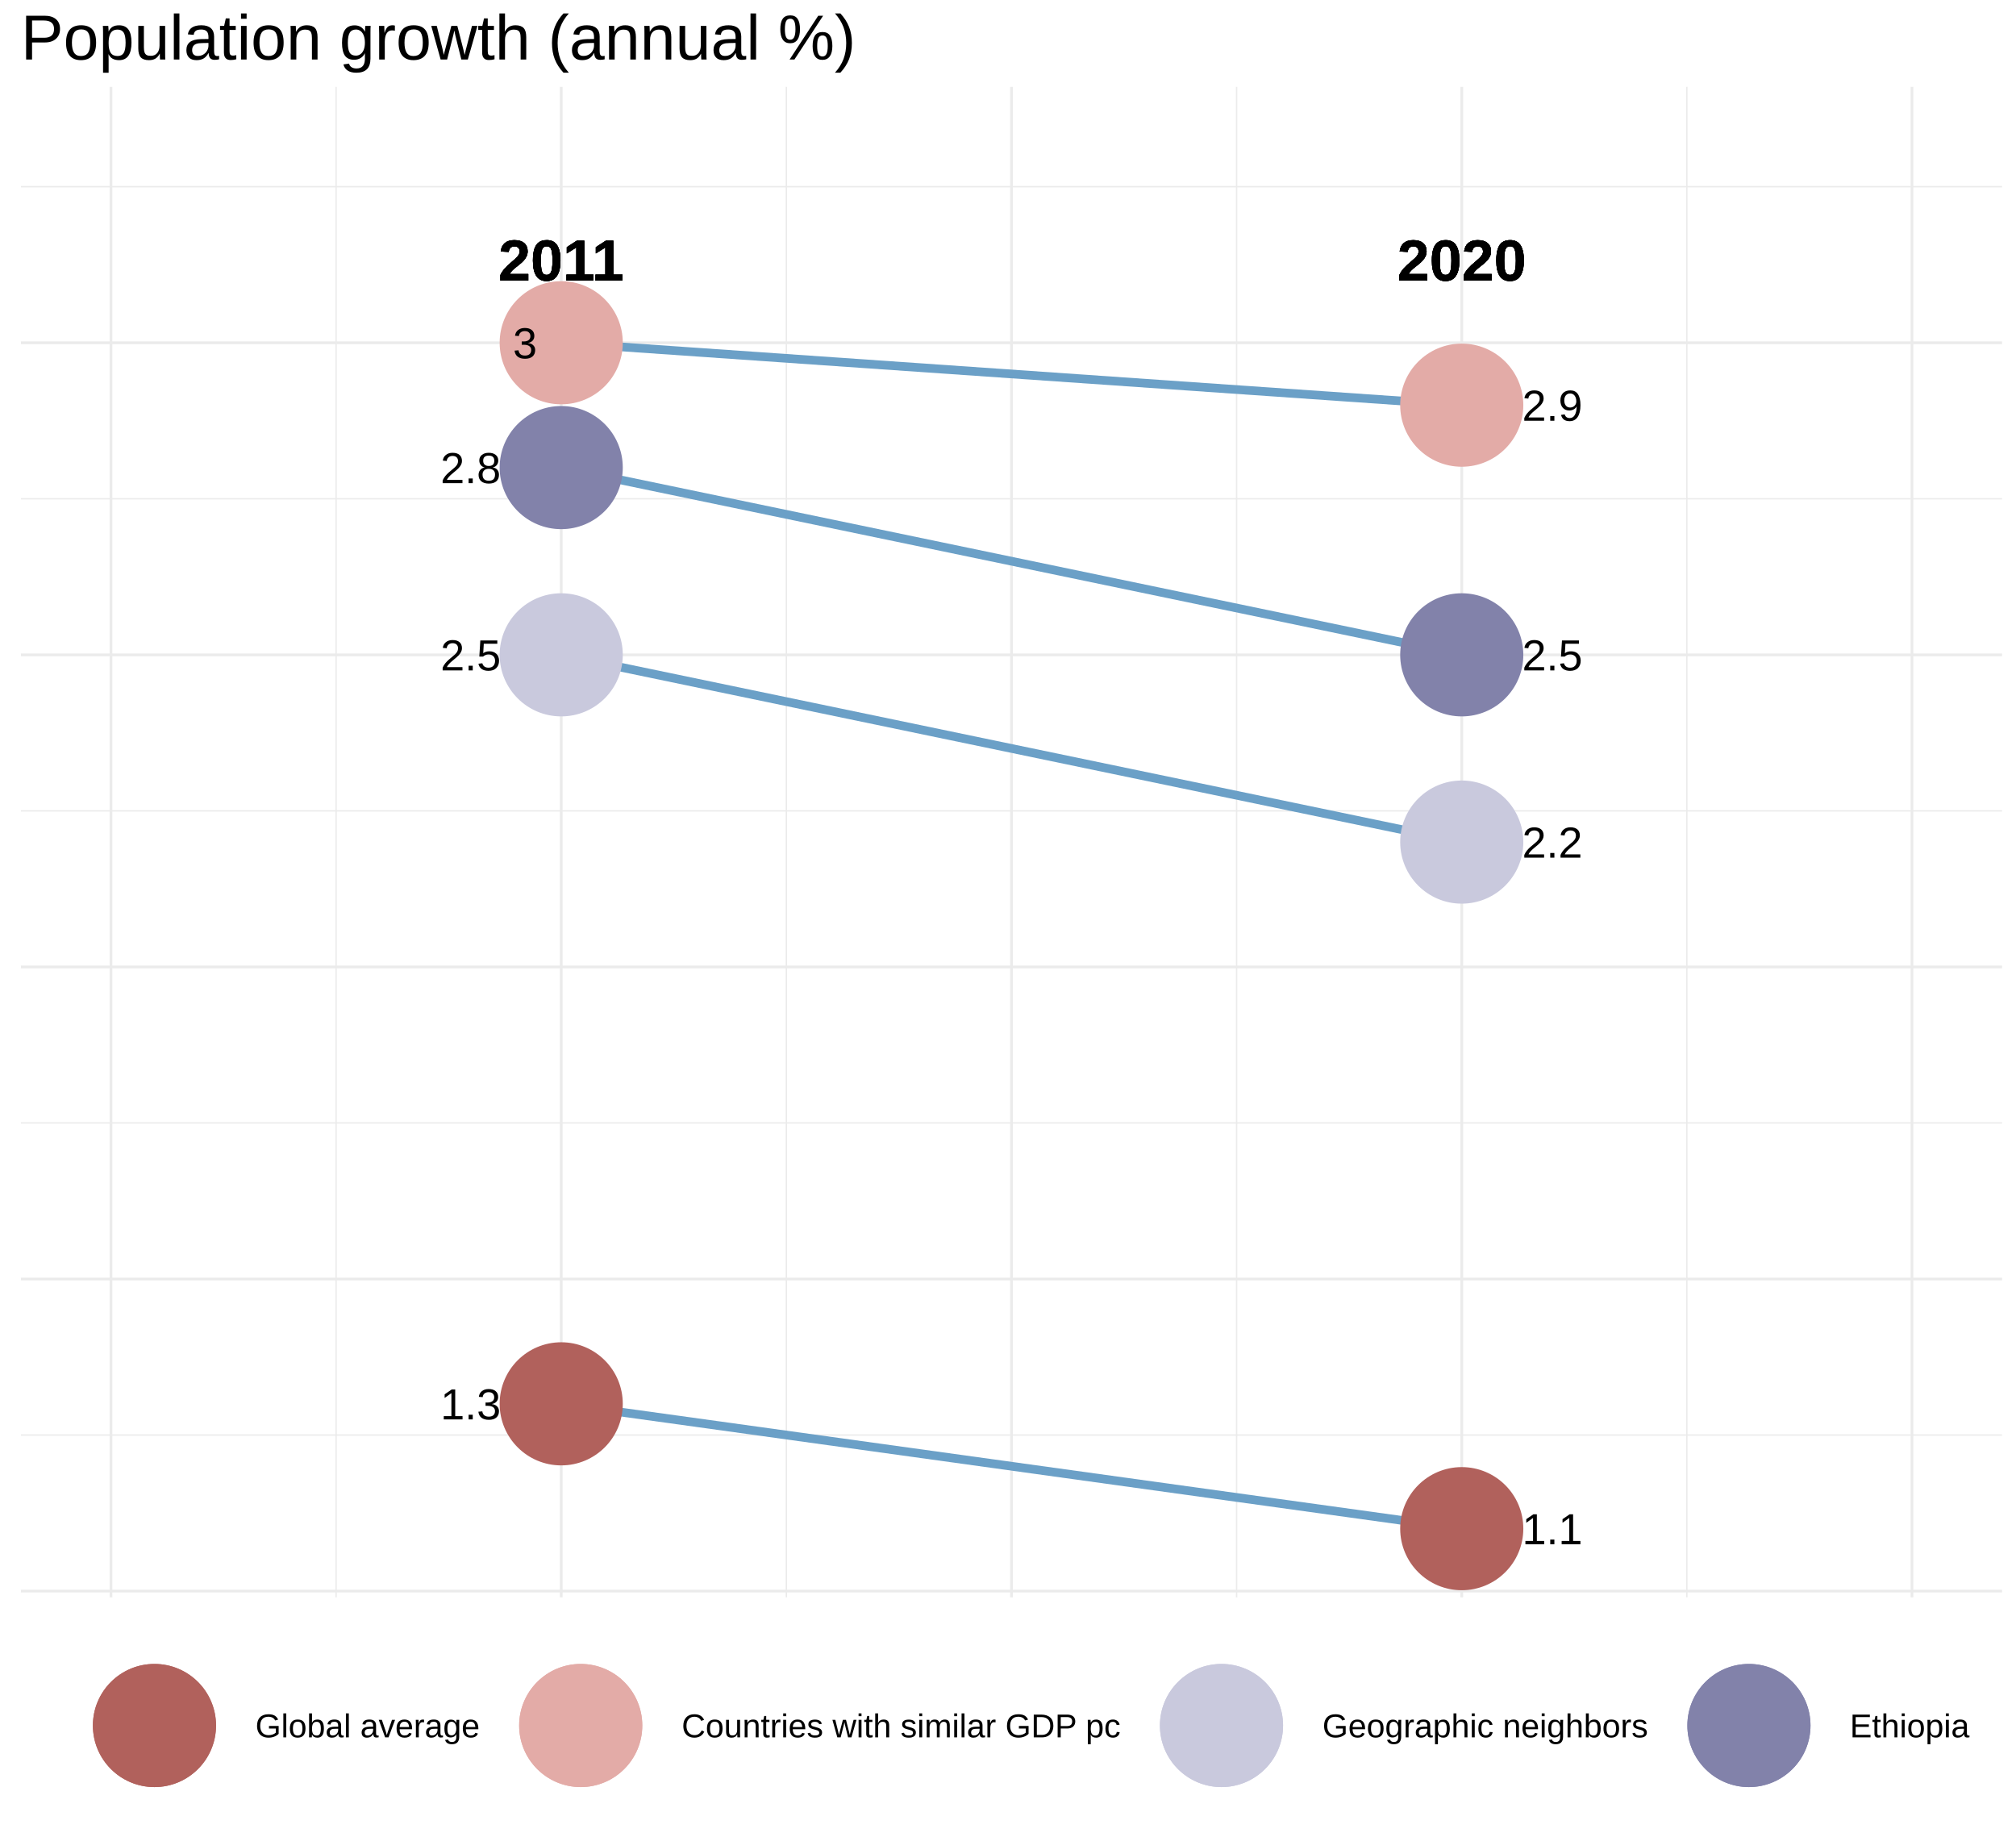
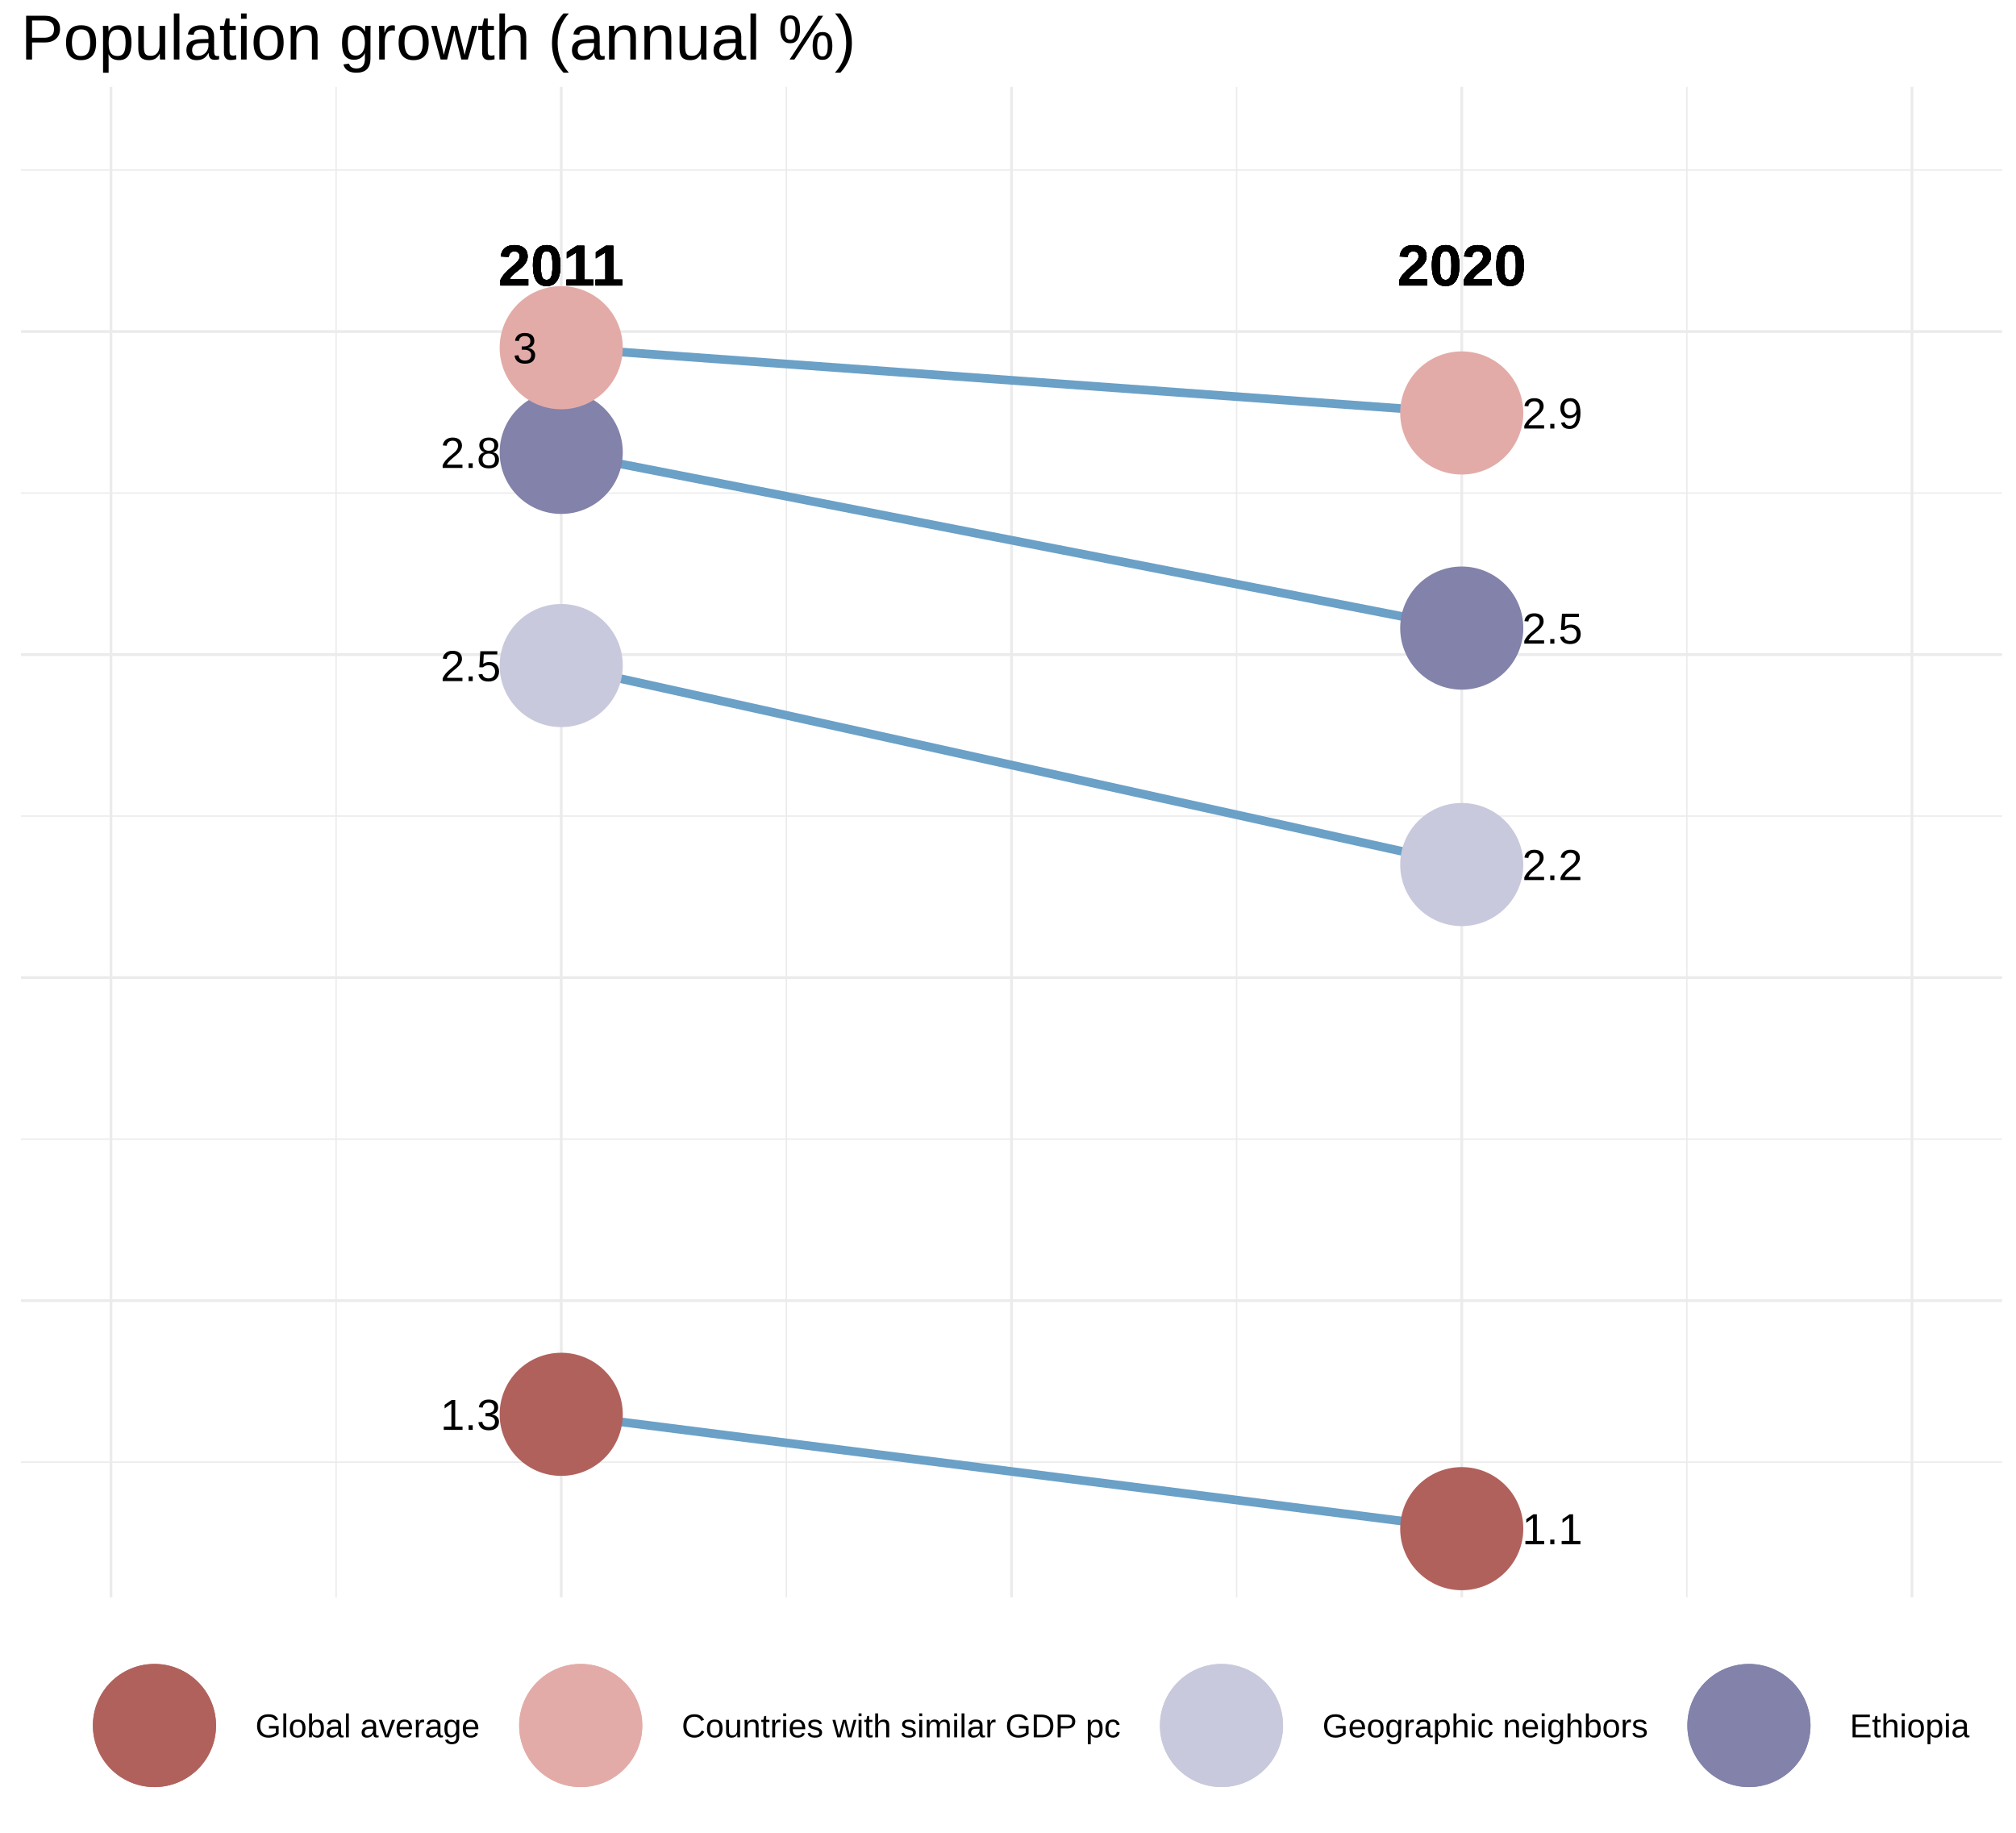
<svg xmlns="http://www.w3.org/2000/svg" class="svglite" width="792.00pt" height="720.00pt" viewBox="0 0 792.00 720.00">
  <defs>
    <style type="text/css">
    .svglite line, .svglite polyline, .svglite polygon, .svglite path, .svglite rect, .svglite circle {
      fill: none;
      stroke: #000000;
      stroke-linecap: round;
      stroke-linejoin: round;
      stroke-miterlimit: 10.00;
    }
    .svglite text {
      white-space: pre;
    }
  </style>
  </defs>
  <rect width="100%" height="100%" style="stroke: none; fill: none;" />
  <defs>
    <clipPath id="cpMC4wMHw3OTIuMDB8MC4wMHw3MjAuMDA=">
      <rect x="0.00" y="0.00" width="792.00" height="720.00" />
    </clipPath>
  </defs>
  <g clip-path="url(#cpMC4wMHw3OTIuMDB8MC4wMHw3MjAuMDA=)">
</g>
  <defs>
    <clipPath id="cpOC4yMnw3ODYuNTJ8MzQuMTJ8NjI3LjUw">
      <rect x="8.22" y="34.12" width="778.30" height="593.38" />
    </clipPath>
  </defs>
  <g clip-path="url(#cpOC4yMnw3ODYuNTJ8MzQuMTJ8NjI3LjUw)">
-     <polyline points="8.22,563.75 786.52,563.75 " style="stroke-width: 0.53; stroke: #EBEBEB; stroke-linecap: butt;" />
-     <polyline points="8.22,441.15 786.52,441.15 " style="stroke-width: 0.53; stroke: #EBEBEB; stroke-linecap: butt;" />
-     <polyline points="8.22,318.55 786.52,318.55 " style="stroke-width: 0.53; stroke: #EBEBEB; stroke-linecap: butt;" />
-     <polyline points="8.22,195.95 786.52,195.95 " style="stroke-width: 0.53; stroke: #EBEBEB; stroke-linecap: butt;" />
-     <polyline points="8.22,73.35 786.52,73.35 " style="stroke-width: 0.53; stroke: #EBEBEB; stroke-linecap: butt;" />
+     <polyline points="8.22,574.39 786.52,574.39 " style="stroke-width: 0.53; stroke: #EBEBEB; stroke-linecap: butt;" />
+     <polyline points="8.22,447.49 786.52,447.49 " style="stroke-width: 0.53; stroke: #EBEBEB; stroke-linecap: butt;" />
+     <polyline points="8.22,320.60 786.52,320.60 " style="stroke-width: 0.53; stroke: #EBEBEB; stroke-linecap: butt;" />
+     <polyline points="8.22,193.70 786.52,193.70 " style="stroke-width: 0.53; stroke: #EBEBEB; stroke-linecap: butt;" />
+     <polyline points="8.22,66.80 786.52,66.80 " style="stroke-width: 0.53; stroke: #EBEBEB; stroke-linecap: butt;" />
    <polyline points="132.04,627.50 132.04,34.12 " style="stroke-width: 0.53; stroke: #EBEBEB; stroke-linecap: butt;" />
    <polyline points="308.93,627.50 308.93,34.12 " style="stroke-width: 0.53; stroke: #EBEBEB; stroke-linecap: butt;" />
    <polyline points="485.81,627.50 485.81,34.12 " style="stroke-width: 0.53; stroke: #EBEBEB; stroke-linecap: butt;" />
    <polyline points="662.70,627.50 662.70,34.12 " style="stroke-width: 0.53; stroke: #EBEBEB; stroke-linecap: butt;" />
-     <polyline points="8.22,625.05 786.52,625.05 " style="stroke-width: 1.07; stroke: #EBEBEB; stroke-linecap: butt;" />
-     <polyline points="8.22,502.45 786.52,502.45 " style="stroke-width: 1.07; stroke: #EBEBEB; stroke-linecap: butt;" />
-     <polyline points="8.22,379.85 786.52,379.85 " style="stroke-width: 1.07; stroke: #EBEBEB; stroke-linecap: butt;" />
-     <polyline points="8.22,257.25 786.52,257.25 " style="stroke-width: 1.07; stroke: #EBEBEB; stroke-linecap: butt;" />
-     <polyline points="8.22,134.65 786.52,134.65 " style="stroke-width: 1.07; stroke: #EBEBEB; stroke-linecap: butt;" />
+     <polyline points="8.22,510.94 786.52,510.94 " style="stroke-width: 1.07; stroke: #EBEBEB; stroke-linecap: butt;" />
+     <polyline points="8.22,384.04 786.52,384.04 " style="stroke-width: 1.07; stroke: #EBEBEB; stroke-linecap: butt;" />
+     <polyline points="8.22,257.15 786.52,257.15 " style="stroke-width: 1.07; stroke: #EBEBEB; stroke-linecap: butt;" />
+     <polyline points="8.22,130.25 786.52,130.25 " style="stroke-width: 1.07; stroke: #EBEBEB; stroke-linecap: butt;" />
    <polyline points="43.60,627.50 43.60,34.12 " style="stroke-width: 1.07; stroke: #EBEBEB; stroke-linecap: butt;" />
    <polyline points="220.48,627.50 220.48,34.12 " style="stroke-width: 1.07; stroke: #EBEBEB; stroke-linecap: butt;" />
    <polyline points="397.37,627.50 397.37,34.12 " style="stroke-width: 1.07; stroke: #EBEBEB; stroke-linecap: butt;" />
    <polyline points="574.26,627.50 574.26,34.12 " style="stroke-width: 1.07; stroke: #EBEBEB; stroke-linecap: butt;" />
    <polyline points="751.14,627.50 751.14,34.12 " style="stroke-width: 1.07; stroke: #EBEBEB; stroke-linecap: butt;" />
-     <line x1="220.48" y1="183.69" x2="574.26" y2="257.25" style="stroke-width: 3.41; stroke: #6BA0C7; stroke-linecap: butt;" />
-     <line x1="220.48" y1="134.65" x2="574.26" y2="159.17" style="stroke-width: 3.41; stroke: #6BA0C7; stroke-linecap: butt;" />
-     <line x1="220.48" y1="257.25" x2="574.26" y2="330.81" style="stroke-width: 3.41; stroke: #6BA0C7; stroke-linecap: butt;" />
-     <line x1="220.48" y1="551.49" x2="574.26" y2="600.53" style="stroke-width: 3.41; stroke: #6BA0C7; stroke-linecap: butt;" />
-     <circle cx="220.48" cy="183.69" r="23.83" style="stroke-width: 0.71; stroke: #8282AA; fill: #8282AA;" />
-     <circle cx="220.48" cy="134.65" r="23.83" style="stroke-width: 0.71; stroke: #E3ABA7; fill: #E3ABA7;" />
-     <circle cx="220.48" cy="257.25" r="23.83" style="stroke-width: 0.71; stroke: #C9C9DD; fill: #C9C9DD;" />
-     <circle cx="220.48" cy="551.49" r="23.83" style="stroke-width: 0.71; stroke: #B1615C; fill: #B1615C;" />
-     <circle cx="574.26" cy="257.25" r="23.83" style="stroke-width: 0.71; stroke: #8282AA; fill: #8282AA;" />
-     <circle cx="574.26" cy="159.17" r="23.83" style="stroke-width: 0.71; stroke: #E3ABA7; fill: #E3ABA7;" />
-     <circle cx="574.26" cy="330.81" r="23.83" style="stroke-width: 0.71; stroke: #C9C9DD; fill: #C9C9DD;" />
+     <line x1="220.48" y1="177.71" x2="574.26" y2="246.74" style="stroke-width: 3.41; stroke: #6BA0C7; stroke-linecap: butt;" />
+     <line x1="220.48" y1="136.60" x2="574.26" y2="162.23" style="stroke-width: 3.41; stroke: #6BA0C7; stroke-linecap: butt;" />
+     <line x1="220.48" y1="261.46" x2="574.26" y2="339.63" style="stroke-width: 3.41; stroke: #6BA0C7; stroke-linecap: butt;" />
+     <line x1="220.48" y1="555.61" x2="574.26" y2="600.53" style="stroke-width: 3.41; stroke: #6BA0C7; stroke-linecap: butt;" />
+     <circle cx="220.48" cy="177.71" r="23.83" style="stroke-width: 0.71; stroke: #8282AA; fill: #8282AA;" />
+     <circle cx="220.48" cy="136.60" r="23.83" style="stroke-width: 0.71; stroke: #E3ABA7; fill: #E3ABA7;" />
+     <circle cx="220.48" cy="261.46" r="23.83" style="stroke-width: 0.71; stroke: #C9C9DD; fill: #C9C9DD;" />
+     <circle cx="220.48" cy="555.61" r="23.83" style="stroke-width: 0.71; stroke: #B1615C; fill: #B1615C;" />
+     <circle cx="574.26" cy="246.74" r="23.83" style="stroke-width: 0.71; stroke: #8282AA; fill: #8282AA;" />
+     <circle cx="574.26" cy="162.23" r="23.83" style="stroke-width: 0.71; stroke: #E3ABA7; fill: #E3ABA7;" />
+     <circle cx="574.26" cy="339.63" r="23.83" style="stroke-width: 0.71; stroke: #C9C9DD; fill: #C9C9DD;" />
    <circle cx="574.26" cy="600.53" r="23.83" style="stroke-width: 0.71; stroke: #B1615C; fill: #B1615C;" />
-     <text x="196.77" y="189.80" text-anchor="end" style="font-size: 17.07px; font-family: &quot;Arial&quot;;" textLength="23.72px" lengthAdjust="spacingAndGlyphs">2.8</text>
-     <text x="210.99" y="140.76" text-anchor="end" style="font-size: 17.07px; font-family: &quot;Arial&quot;;" textLength="9.49px" lengthAdjust="spacingAndGlyphs">3</text>
-     <text x="196.77" y="263.36" text-anchor="end" style="font-size: 17.07px; font-family: &quot;Arial&quot;;" textLength="23.72px" lengthAdjust="spacingAndGlyphs">2.5</text>
-     <text x="196.77" y="557.60" text-anchor="end" style="font-size: 17.07px; font-family: &quot;Arial&quot;;" textLength="23.72px" lengthAdjust="spacingAndGlyphs">1.3</text>
-     <text x="597.97" y="263.36" style="font-size: 17.07px; font-family: &quot;Arial&quot;;" textLength="23.72px" lengthAdjust="spacingAndGlyphs">2.5</text>
-     <text x="597.97" y="165.28" style="font-size: 17.07px; font-family: &quot;Arial&quot;;" textLength="23.72px" lengthAdjust="spacingAndGlyphs">2.9</text>
-     <text x="597.97" y="336.92" style="font-size: 17.07px; font-family: &quot;Arial&quot;;" textLength="23.72px" lengthAdjust="spacingAndGlyphs">2.2</text>
+     <text x="196.77" y="183.82" text-anchor="end" style="font-size: 17.07px; font-family: &quot;Arial&quot;;" textLength="23.72px" lengthAdjust="spacingAndGlyphs">2.8</text>
+     <text x="210.99" y="142.71" text-anchor="end" style="font-size: 17.07px; font-family: &quot;Arial&quot;;" textLength="9.49px" lengthAdjust="spacingAndGlyphs">3</text>
+     <text x="196.77" y="267.57" text-anchor="end" style="font-size: 17.07px; font-family: &quot;Arial&quot;;" textLength="23.72px" lengthAdjust="spacingAndGlyphs">2.5</text>
+     <text x="196.77" y="561.72" text-anchor="end" style="font-size: 17.07px; font-family: &quot;Arial&quot;;" textLength="23.72px" lengthAdjust="spacingAndGlyphs">1.3</text>
+     <text x="597.97" y="252.85" style="font-size: 17.07px; font-family: &quot;Arial&quot;;" textLength="23.72px" lengthAdjust="spacingAndGlyphs">2.5</text>
+     <text x="597.97" y="168.34" style="font-size: 17.07px; font-family: &quot;Arial&quot;;" textLength="23.72px" lengthAdjust="spacingAndGlyphs">2.9</text>
+     <text x="597.97" y="345.74" style="font-size: 17.07px; font-family: &quot;Arial&quot;;" textLength="23.72px" lengthAdjust="spacingAndGlyphs">2.2</text>
    <text x="597.97" y="606.64" style="font-size: 17.07px; font-family: &quot;Arial&quot;;" textLength="23.72px" lengthAdjust="spacingAndGlyphs">1.1</text>
-     <text x="220.48" y="110.22" text-anchor="middle" style="font-size: 22.76px; font-weight: bold; font-family: &quot;Arial&quot;;" textLength="49.35px" lengthAdjust="spacingAndGlyphs">2011</text>
-     <text x="220.48" y="110.22" text-anchor="middle" style="font-size: 22.76px; font-weight: bold; font-family: &quot;Arial&quot;;" textLength="49.35px" lengthAdjust="spacingAndGlyphs">2011</text>
-     <text x="220.48" y="110.22" text-anchor="middle" style="font-size: 22.76px; font-weight: bold; font-family: &quot;Arial&quot;;" textLength="49.35px" lengthAdjust="spacingAndGlyphs">2011</text>
-     <text x="220.48" y="110.22" text-anchor="middle" style="font-size: 22.76px; font-weight: bold; font-family: &quot;Arial&quot;;" textLength="49.35px" lengthAdjust="spacingAndGlyphs">2011</text>
-     <text x="574.26" y="110.22" text-anchor="middle" style="font-size: 22.76px; font-weight: bold; font-family: &quot;Arial&quot;;" textLength="50.60px" lengthAdjust="spacingAndGlyphs">2020</text>
-     <text x="574.26" y="110.22" text-anchor="middle" style="font-size: 22.76px; font-weight: bold; font-family: &quot;Arial&quot;;" textLength="50.60px" lengthAdjust="spacingAndGlyphs">2020</text>
-     <text x="574.26" y="110.22" text-anchor="middle" style="font-size: 22.76px; font-weight: bold; font-family: &quot;Arial&quot;;" textLength="50.60px" lengthAdjust="spacingAndGlyphs">2020</text>
-     <text x="574.26" y="110.22" text-anchor="middle" style="font-size: 22.76px; font-weight: bold; font-family: &quot;Arial&quot;;" textLength="50.60px" lengthAdjust="spacingAndGlyphs">2020</text>
+     <text x="220.48" y="112.17" text-anchor="middle" style="font-size: 22.76px; font-weight: bold; font-family: &quot;Arial&quot;;" textLength="49.35px" lengthAdjust="spacingAndGlyphs">2011</text>
+     <text x="220.48" y="112.17" text-anchor="middle" style="font-size: 22.76px; font-weight: bold; font-family: &quot;Arial&quot;;" textLength="49.35px" lengthAdjust="spacingAndGlyphs">2011</text>
+     <text x="220.48" y="112.17" text-anchor="middle" style="font-size: 22.76px; font-weight: bold; font-family: &quot;Arial&quot;;" textLength="49.35px" lengthAdjust="spacingAndGlyphs">2011</text>
+     <text x="220.48" y="112.17" text-anchor="middle" style="font-size: 22.76px; font-weight: bold; font-family: &quot;Arial&quot;;" textLength="49.35px" lengthAdjust="spacingAndGlyphs">2011</text>
+     <text x="574.26" y="112.17" text-anchor="middle" style="font-size: 22.76px; font-weight: bold; font-family: &quot;Arial&quot;;" textLength="50.60px" lengthAdjust="spacingAndGlyphs">2020</text>
+     <text x="574.26" y="112.17" text-anchor="middle" style="font-size: 22.76px; font-weight: bold; font-family: &quot;Arial&quot;;" textLength="50.60px" lengthAdjust="spacingAndGlyphs">2020</text>
+     <text x="574.26" y="112.17" text-anchor="middle" style="font-size: 22.76px; font-weight: bold; font-family: &quot;Arial&quot;;" textLength="50.60px" lengthAdjust="spacingAndGlyphs">2020</text>
+     <text x="574.26" y="112.17" text-anchor="middle" style="font-size: 22.76px; font-weight: bold; font-family: &quot;Arial&quot;;" textLength="50.60px" lengthAdjust="spacingAndGlyphs">2020</text>
  </g>
  <g clip-path="url(#cpMC4wMHw3OTIuMDB8MC4wMHw3MjAuMDA=)">
    <circle cx="60.68" cy="677.86" r="23.83" style="stroke-width: 0.71; stroke: #B1615C; fill: #B1615C;" />
    <circle cx="60.68" cy="677.86" r="23.83" style="stroke-width: 0.71; stroke: #B1615C; fill: #B1615C;" />
    <circle cx="228.14" cy="677.86" r="23.83" style="stroke-width: 0.71; stroke: #E3ABA7; fill: #E3ABA7;" />
    <circle cx="228.14" cy="677.86" r="23.83" style="stroke-width: 0.71; stroke: #E3ABA7; fill: #E3ABA7;" />
    <circle cx="479.87" cy="677.86" r="23.83" style="stroke-width: 0.71; stroke: #C9C9DD; fill: #C9C9DD;" />
    <circle cx="479.87" cy="677.86" r="23.83" style="stroke-width: 0.71; stroke: #C9C9DD; fill: #C9C9DD;" />
    <circle cx="687.08" cy="677.86" r="23.83" style="stroke-width: 0.71; stroke: #8282AA; fill: #8282AA;" />
    <circle cx="687.08" cy="677.86" r="23.83" style="stroke-width: 0.71; stroke: #8282AA; fill: #8282AA;" />
    <text x="100.33" y="682.51" style="font-size: 13.00px; font-family: &quot;Arial&quot;;" textLength="88.16px" lengthAdjust="spacingAndGlyphs">Global average</text>
    <text x="267.79" y="682.51" style="font-size: 13.00px; font-family: &quot;Arial&quot;;" textLength="172.43px" lengthAdjust="spacingAndGlyphs">Countries with similar GDP pc</text>
    <text x="519.52" y="682.51" style="font-size: 13.00px; font-family: &quot;Arial&quot;;" textLength="127.91px" lengthAdjust="spacingAndGlyphs">Geographic neighbors</text>
    <text x="726.73" y="682.51" style="font-size: 13.00px; font-family: &quot;Arial&quot;;" textLength="46.98px" lengthAdjust="spacingAndGlyphs">Ethiopia</text>
    <text x="8.22" y="23.38" style="font-size: 25.00px; font-family: &quot;Arial&quot;;" textLength="327.96px" lengthAdjust="spacingAndGlyphs">Population growth (annual %)</text>
  </g>
</svg>
